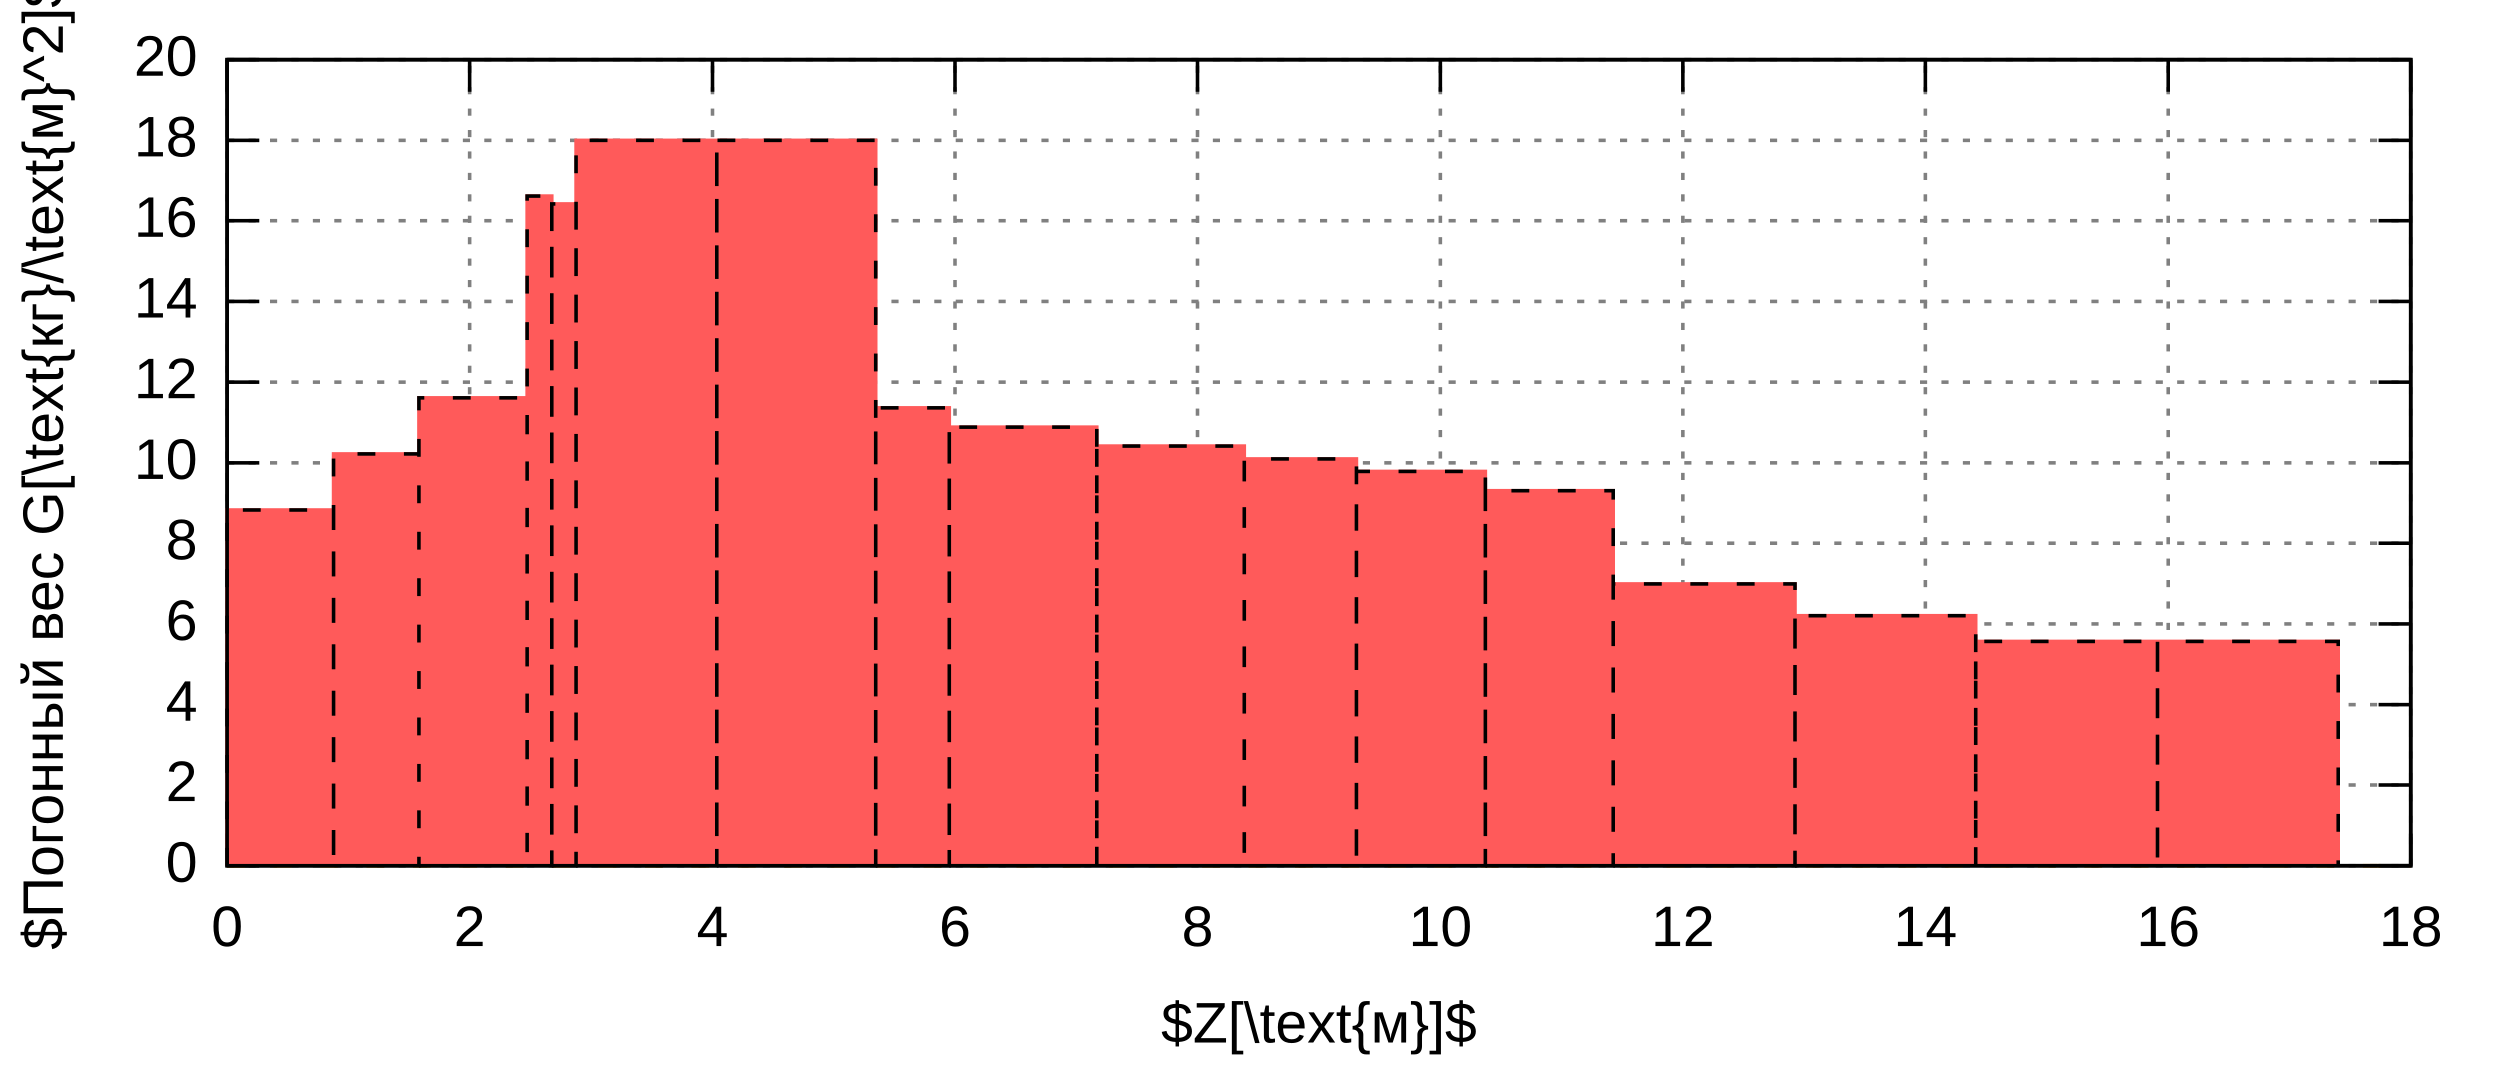
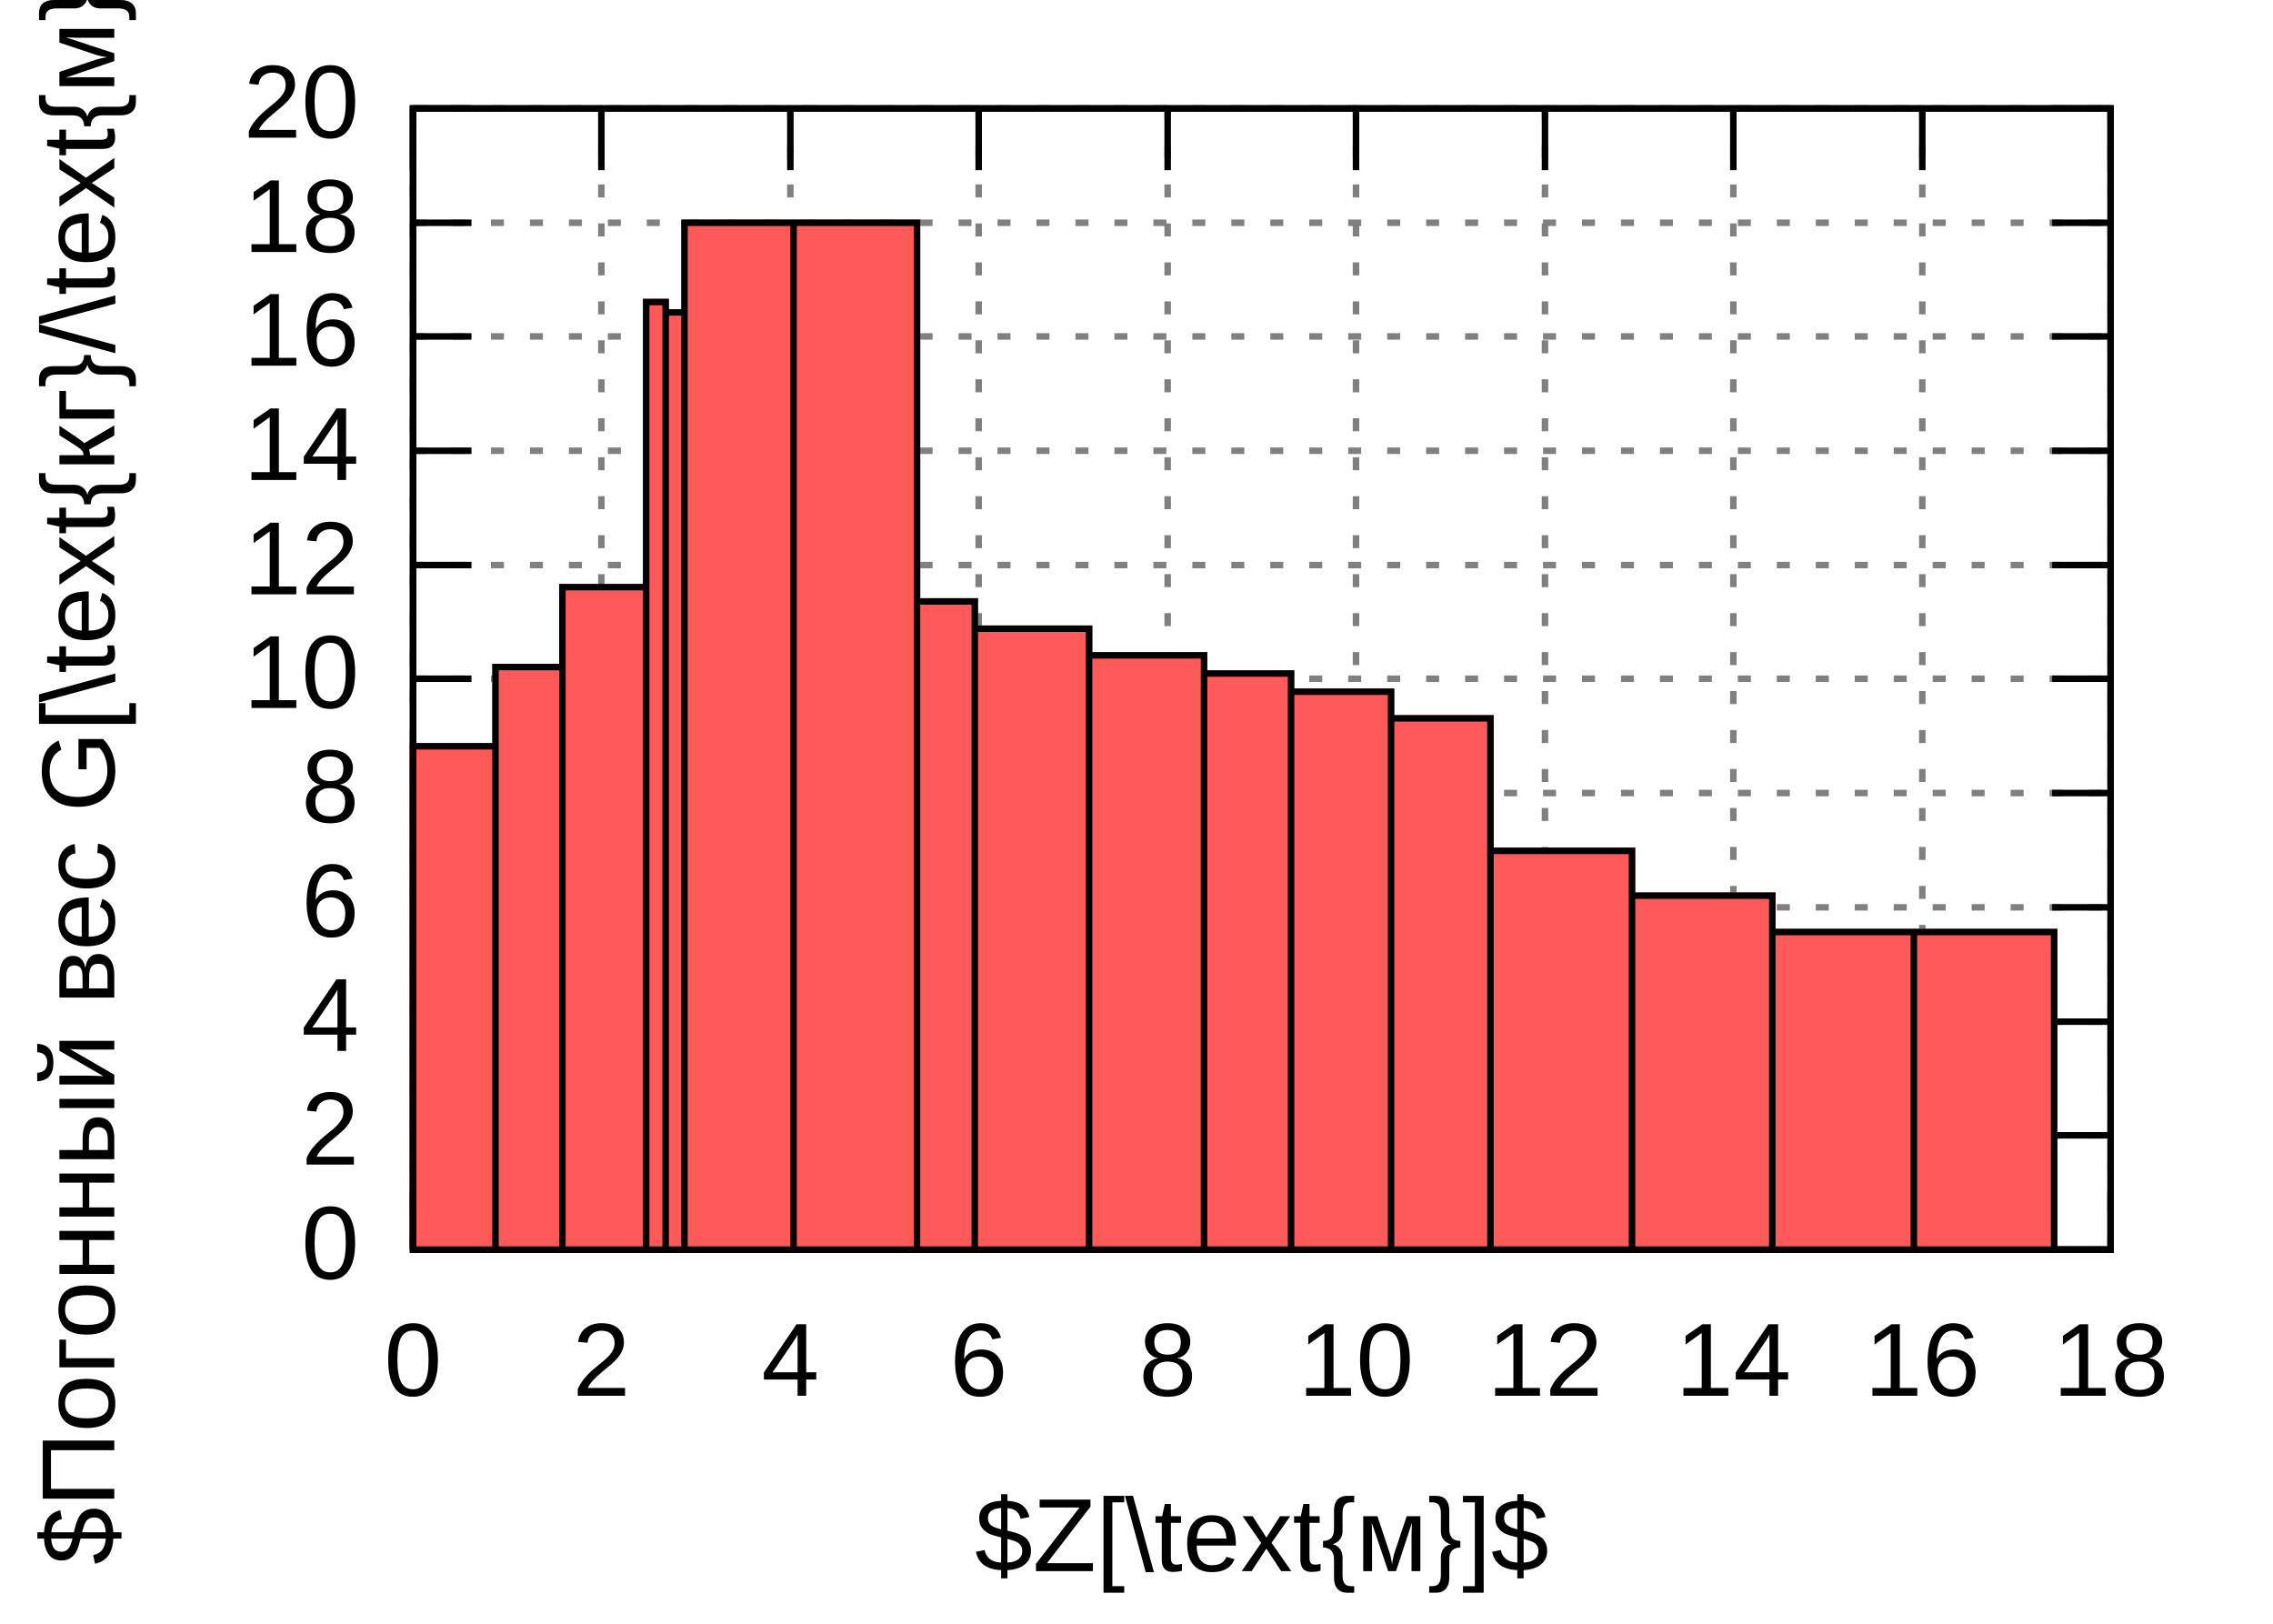
- <svg xmlns="http://www.w3.org/2000/svg" xmlns:xlink="http://www.w3.org/1999/xlink" width="700" height="300" viewBox="0 0 700 300">
+ <svg xmlns="http://www.w3.org/2000/svg" xmlns:xlink="http://www.w3.org/1999/xlink" width="350" height="250" viewBox="0 0 350 250">
  <g id="gnuplot_canvas">
-     <rect x="0" y="0" width="700" height="300" fill="none" />
+     <rect x="0" y="0" width="350" height="250" fill="none" />
    <defs>
      <circle id="gpDot" r="0.5" stroke-width="0.5" />
      <path id="gpPt0" stroke-width="0.222" stroke="currentColor" d="M-1,0 h2 M0,-1 v2" />
      <path id="gpPt1" stroke-width="0.222" stroke="currentColor" d="M-1,-1 L1,1 M1,-1 L-1,1" />
      <path id="gpPt2" stroke-width="0.222" stroke="currentColor" d="M-1,0 L1,0 M0,-1 L0,1 M-1,-1 L1,1 M-1,1 L1,-1" />
      <rect id="gpPt3" stroke-width="0.222" stroke="currentColor" x="-1" y="-1" width="2" height="2" />
      <rect id="gpPt4" stroke-width="0.222" stroke="currentColor" fill="currentColor" x="-1" y="-1" width="2" height="2" />
      <circle id="gpPt5" stroke-width="0.222" stroke="currentColor" cx="0" cy="0" r="1" />
      <use xlink:href="#gpPt5" id="gpPt6" fill="currentColor" stroke="none" />
      <path id="gpPt7" stroke-width="0.222" stroke="currentColor" d="M0,-1.33 L-1.33,0.67 L1.33,0.67 z" />
      <use xlink:href="#gpPt7" id="gpPt8" fill="currentColor" stroke="none" />
      <use xlink:href="#gpPt7" id="gpPt9" stroke="currentColor" transform="rotate(180)" />
      <use xlink:href="#gpPt9" id="gpPt10" fill="currentColor" stroke="none" />
      <use xlink:href="#gpPt3" id="gpPt11" stroke="currentColor" transform="rotate(45)" />
      <use xlink:href="#gpPt11" id="gpPt12" fill="currentColor" stroke="none" />
    </defs>
-     <g style="fill:none; color:white; stroke:black; stroke-width:1.00; stroke-linecap:butt; stroke-linejoin:miter">
+     <g style="fill:none; color:white; stroke:currentColor; stroke-width:1.00; stroke-linecap:butt; stroke-linejoin:miter">
</g>
    <g style="fill:none; color:black; stroke:currentColor; stroke-width:1.00; stroke-linecap:butt; stroke-linejoin:miter">
</g>
    <g style="fill:none; color:gray; stroke:currentColor; stroke-width:1.00; stroke-linecap:butt; stroke-linejoin:miter">
-       <path stroke="gray" stroke-dasharray=" 2,4" class="gridline" d="M63.6,242.4 L675.0,242.4  " />
-     </g>
-     <g style="fill:none; color:black; stroke:currentColor; stroke-width:1.00; stroke-linecap:butt; stroke-linejoin:miter">
-       <path stroke="black" d="M63.6,242.4 L72.6,242.4 M675.0,242.4 L666.0,242.4  " />
-       <g transform="translate(55.3,246.9)" style="stroke:none; fill:black; font-family:Arial; font-size:12.00pt; text-anchor:end">
+       <path stroke="gray" stroke-dasharray=" 2,4" class="gridline" d="M63.6,192.4 L325.0,192.4  h0.01" />
+     </g>
+     <g style="fill:none; color:black; stroke:currentColor; stroke-width:1.00; stroke-linecap:butt; stroke-linejoin:miter">
+       <path stroke="black" d="M63.6,192.4 L72.6,192.4 M325.0,192.4 L316.0,192.4  h0.01" />
+       <g transform="translate(55.3,196.9)" style="stroke:none; fill:black; font-family:Arial; font-size:12.00pt; text-anchor:end">
        <text> 0</text>
      </g>
    </g>
    <g style="fill:none; color:gray; stroke:currentColor; stroke-width:1.00; stroke-linecap:butt; stroke-linejoin:miter">
-       <path stroke="gray" stroke-dasharray=" 2,4" class="gridline" d="M63.6,219.8 L675.0,219.8  " />
-     </g>
-     <g style="fill:none; color:black; stroke:currentColor; stroke-width:1.00; stroke-linecap:butt; stroke-linejoin:miter">
-       <path stroke="black" d="M63.6,219.8 L72.6,219.8 M675.0,219.8 L666.0,219.8  " />
-       <g transform="translate(55.3,224.3)" style="stroke:none; fill:black; font-family:Arial; font-size:12.00pt; text-anchor:end">
+       <path stroke="gray" stroke-dasharray=" 2,4" class="gridline" d="M63.6,174.8 L325.0,174.8  h0.01" />
+     </g>
+     <g style="fill:none; color:black; stroke:currentColor; stroke-width:1.00; stroke-linecap:butt; stroke-linejoin:miter">
+       <path stroke="black" d="M63.6,174.8 L72.6,174.8 M325.0,174.8 L316.0,174.8  h0.01" />
+       <g transform="translate(55.3,179.3)" style="stroke:none; fill:black; font-family:Arial; font-size:12.00pt; text-anchor:end">
        <text> 2</text>
      </g>
    </g>
    <g style="fill:none; color:gray; stroke:currentColor; stroke-width:1.00; stroke-linecap:butt; stroke-linejoin:miter">
-       <path stroke="gray" stroke-dasharray=" 2,4" class="gridline" d="M63.6,197.3 L675.0,197.3  " />
-     </g>
-     <g style="fill:none; color:black; stroke:currentColor; stroke-width:1.00; stroke-linecap:butt; stroke-linejoin:miter">
-       <path stroke="black" d="M63.6,197.3 L72.6,197.3 M675.0,197.3 L666.0,197.3  " />
-       <g transform="translate(55.3,201.8)" style="stroke:none; fill:black; font-family:Arial; font-size:12.00pt; text-anchor:end">
+       <path stroke="gray" stroke-dasharray=" 2,4" class="gridline" d="M63.6,157.3 L325.0,157.3  h0.01" />
+     </g>
+     <g style="fill:none; color:black; stroke:currentColor; stroke-width:1.00; stroke-linecap:butt; stroke-linejoin:miter">
+       <path stroke="black" d="M63.6,157.3 L72.6,157.3 M325.0,157.3 L316.0,157.3  h0.01" />
+       <g transform="translate(55.3,161.8)" style="stroke:none; fill:black; font-family:Arial; font-size:12.00pt; text-anchor:end">
        <text> 4</text>
      </g>
    </g>
    <g style="fill:none; color:gray; stroke:currentColor; stroke-width:1.00; stroke-linecap:butt; stroke-linejoin:miter">
-       <path stroke="gray" stroke-dasharray=" 2,4" class="gridline" d="M63.6,174.7 L675.0,174.7  " />
-     </g>
-     <g style="fill:none; color:black; stroke:currentColor; stroke-width:1.00; stroke-linecap:butt; stroke-linejoin:miter">
-       <path stroke="black" d="M63.6,174.7 L72.6,174.7 M675.0,174.7 L666.0,174.7  " />
-       <g transform="translate(55.3,179.2)" style="stroke:none; fill:black; font-family:Arial; font-size:12.00pt; text-anchor:end">
+       <path stroke="gray" stroke-dasharray=" 2,4" class="gridline" d="M63.6,139.7 L325.0,139.7  h0.01" />
+     </g>
+     <g style="fill:none; color:black; stroke:currentColor; stroke-width:1.00; stroke-linecap:butt; stroke-linejoin:miter">
+       <path stroke="black" d="M63.6,139.7 L72.6,139.7 M325.0,139.7 L316.0,139.7  h0.01" />
+       <g transform="translate(55.3,144.2)" style="stroke:none; fill:black; font-family:Arial; font-size:12.00pt; text-anchor:end">
        <text> 6</text>
      </g>
    </g>
    <g style="fill:none; color:gray; stroke:currentColor; stroke-width:1.00; stroke-linecap:butt; stroke-linejoin:miter">
-       <path stroke="gray" stroke-dasharray=" 2,4" class="gridline" d="M63.6,152.1 L675.0,152.1  " />
-     </g>
-     <g style="fill:none; color:black; stroke:currentColor; stroke-width:1.00; stroke-linecap:butt; stroke-linejoin:miter">
-       <path stroke="black" d="M63.6,152.1 L72.6,152.1 M675.0,152.1 L666.0,152.1  " />
-       <g transform="translate(55.3,156.6)" style="stroke:none; fill:black; font-family:Arial; font-size:12.00pt; text-anchor:end">
+       <path stroke="gray" stroke-dasharray=" 2,4" class="gridline" d="M63.6,122.1 L325.0,122.1  h0.01" />
+     </g>
+     <g style="fill:none; color:black; stroke:currentColor; stroke-width:1.00; stroke-linecap:butt; stroke-linejoin:miter">
+       <path stroke="black" d="M63.6,122.1 L72.6,122.1 M325.0,122.1 L316.0,122.1  h0.01" />
+       <g transform="translate(55.3,126.6)" style="stroke:none; fill:black; font-family:Arial; font-size:12.00pt; text-anchor:end">
        <text> 8</text>
      </g>
    </g>
    <g style="fill:none; color:gray; stroke:currentColor; stroke-width:1.00; stroke-linecap:butt; stroke-linejoin:miter">
-       <path stroke="gray" stroke-dasharray=" 2,4" class="gridline" d="M63.6,129.6 L675.0,129.6  " />
-     </g>
-     <g style="fill:none; color:black; stroke:currentColor; stroke-width:1.00; stroke-linecap:butt; stroke-linejoin:miter">
-       <path stroke="black" d="M63.6,129.6 L72.6,129.6 M675.0,129.6 L666.0,129.6  " />
-       <g transform="translate(55.3,134.1)" style="stroke:none; fill:black; font-family:Arial; font-size:12.00pt; text-anchor:end">
+       <path stroke="gray" stroke-dasharray=" 2,4" class="gridline" d="M63.6,104.5 L325.0,104.5  h0.01" />
+     </g>
+     <g style="fill:none; color:black; stroke:currentColor; stroke-width:1.00; stroke-linecap:butt; stroke-linejoin:miter">
+       <path stroke="black" d="M63.6,104.5 L72.6,104.5 M325.0,104.5 L316.0,104.5  h0.01" />
+       <g transform="translate(55.3,109.0)" style="stroke:none; fill:black; font-family:Arial; font-size:12.00pt; text-anchor:end">
        <text> 10</text>
      </g>
    </g>
    <g style="fill:none; color:gray; stroke:currentColor; stroke-width:1.00; stroke-linecap:butt; stroke-linejoin:miter">
-       <path stroke="gray" stroke-dasharray=" 2,4" class="gridline" d="M63.6,107.0 L675.0,107.0  " />
-     </g>
-     <g style="fill:none; color:black; stroke:currentColor; stroke-width:1.00; stroke-linecap:butt; stroke-linejoin:miter">
-       <path stroke="black" d="M63.6,107.0 L72.6,107.0 M675.0,107.0 L666.0,107.0  " />
-       <g transform="translate(55.3,111.5)" style="stroke:none; fill:black; font-family:Arial; font-size:12.00pt; text-anchor:end">
+       <path stroke="gray" stroke-dasharray=" 2,4" class="gridline" d="M63.6,87.0 L325.0,87.0  h0.01" />
+     </g>
+     <g style="fill:none; color:black; stroke:currentColor; stroke-width:1.00; stroke-linecap:butt; stroke-linejoin:miter">
+       <path stroke="black" d="M63.6,87.0 L72.6,87.0 M325.0,87.0 L316.0,87.0  h0.01" />
+       <g transform="translate(55.3,91.5)" style="stroke:none; fill:black; font-family:Arial; font-size:12.00pt; text-anchor:end">
        <text> 12</text>
      </g>
    </g>
    <g style="fill:none; color:gray; stroke:currentColor; stroke-width:1.00; stroke-linecap:butt; stroke-linejoin:miter">
-       <path stroke="gray" stroke-dasharray=" 2,4" class="gridline" d="M63.6,84.4 L675.0,84.4  " />
-     </g>
-     <g style="fill:none; color:black; stroke:currentColor; stroke-width:1.00; stroke-linecap:butt; stroke-linejoin:miter">
-       <path stroke="black" d="M63.6,84.4 L72.6,84.4 M675.0,84.4 L666.0,84.4  " />
-       <g transform="translate(55.3,88.9)" style="stroke:none; fill:black; font-family:Arial; font-size:12.00pt; text-anchor:end">
+       <path stroke="gray" stroke-dasharray=" 2,4" class="gridline" d="M63.6,69.4 L325.0,69.4  h0.01" />
+     </g>
+     <g style="fill:none; color:black; stroke:currentColor; stroke-width:1.00; stroke-linecap:butt; stroke-linejoin:miter">
+       <path stroke="black" d="M63.6,69.4 L72.6,69.4 M325.0,69.4 L316.0,69.4  h0.01" />
+       <g transform="translate(55.3,73.9)" style="stroke:none; fill:black; font-family:Arial; font-size:12.00pt; text-anchor:end">
        <text> 14</text>
      </g>
    </g>
    <g style="fill:none; color:gray; stroke:currentColor; stroke-width:1.00; stroke-linecap:butt; stroke-linejoin:miter">
-       <path stroke="gray" stroke-dasharray=" 2,4" class="gridline" d="M63.6,61.8 L675.0,61.8  " />
-     </g>
-     <g style="fill:none; color:black; stroke:currentColor; stroke-width:1.00; stroke-linecap:butt; stroke-linejoin:miter">
-       <path stroke="black" d="M63.6,61.8 L72.6,61.8 M675.0,61.8 L666.0,61.8  " />
-       <g transform="translate(55.3,66.3)" style="stroke:none; fill:black; font-family:Arial; font-size:12.00pt; text-anchor:end">
+       <path stroke="gray" stroke-dasharray=" 2,4" class="gridline" d="M63.6,51.8 L325.0,51.8  h0.01" />
+     </g>
+     <g style="fill:none; color:black; stroke:currentColor; stroke-width:1.00; stroke-linecap:butt; stroke-linejoin:miter">
+       <path stroke="black" d="M63.6,51.8 L72.6,51.8 M325.0,51.8 L316.0,51.8  h0.01" />
+       <g transform="translate(55.3,56.3)" style="stroke:none; fill:black; font-family:Arial; font-size:12.00pt; text-anchor:end">
        <text> 16</text>
      </g>
    </g>
    <g style="fill:none; color:gray; stroke:currentColor; stroke-width:1.00; stroke-linecap:butt; stroke-linejoin:miter">
-       <path stroke="gray" stroke-dasharray=" 2,4" class="gridline" d="M63.6,39.3 L675.0,39.3  " />
-     </g>
-     <g style="fill:none; color:black; stroke:currentColor; stroke-width:1.00; stroke-linecap:butt; stroke-linejoin:miter">
-       <path stroke="black" d="M63.6,39.3 L72.6,39.3 M675.0,39.3 L666.0,39.3  " />
-       <g transform="translate(55.3,43.8)" style="stroke:none; fill:black; font-family:Arial; font-size:12.00pt; text-anchor:end">
+       <path stroke="gray" stroke-dasharray=" 2,4" class="gridline" d="M63.6,34.3 L325.0,34.3  h0.01" />
+     </g>
+     <g style="fill:none; color:black; stroke:currentColor; stroke-width:1.00; stroke-linecap:butt; stroke-linejoin:miter">
+       <path stroke="black" d="M63.6,34.3 L72.6,34.3 M325.0,34.3 L316.0,34.3  h0.01" />
+       <g transform="translate(55.3,38.8)" style="stroke:none; fill:black; font-family:Arial; font-size:12.00pt; text-anchor:end">
        <text> 18</text>
      </g>
    </g>
    <g style="fill:none; color:gray; stroke:currentColor; stroke-width:1.00; stroke-linecap:butt; stroke-linejoin:miter">
-       <path stroke="gray" stroke-dasharray=" 2,4" class="gridline" d="M63.6,16.7 L675.0,16.7  " />
-     </g>
-     <g style="fill:none; color:black; stroke:currentColor; stroke-width:1.00; stroke-linecap:butt; stroke-linejoin:miter">
-       <path stroke="black" d="M63.6,16.7 L72.6,16.7 M675.0,16.7 L666.0,16.7  " />
+       <path stroke="gray" stroke-dasharray=" 2,4" class="gridline" d="M63.6,16.7 L325.0,16.7  h0.01" />
+     </g>
+     <g style="fill:none; color:black; stroke:currentColor; stroke-width:1.00; stroke-linecap:butt; stroke-linejoin:miter">
+       <path stroke="black" d="M63.6,16.7 L72.6,16.7 M325.0,16.7 L316.0,16.7  h0.01" />
      <g transform="translate(55.3,21.2)" style="stroke:none; fill:black; font-family:Arial; font-size:12.00pt; text-anchor:end">
        <text> 20</text>
      </g>
    </g>
    <g style="fill:none; color:gray; stroke:currentColor; stroke-width:1.00; stroke-linecap:butt; stroke-linejoin:miter">
-       <path stroke="gray" stroke-dasharray=" 2,4" class="gridline" d="M63.6,242.4 L63.6,16.7  " />
-     </g>
-     <g style="fill:none; color:black; stroke:currentColor; stroke-width:1.00; stroke-linecap:butt; stroke-linejoin:miter">
-       <path stroke="black" d="M63.6,242.4 L63.6,233.4 M63.6,16.7 L63.6,25.7  " />
-       <g transform="translate(63.6,264.9)" style="stroke:none; fill:black; font-family:Arial; font-size:12.00pt; text-anchor:middle">
+       <path stroke="gray" stroke-dasharray=" 2,4" class="gridline" d="M63.6,192.4 L63.6,16.7  h0.01" />
+     </g>
+     <g style="fill:none; color:black; stroke:currentColor; stroke-width:1.00; stroke-linecap:butt; stroke-linejoin:miter">
+       <path stroke="black" d="M63.6,192.4 L63.6,183.4 M63.6,16.7 L63.6,25.7  h0.01" />
+       <g transform="translate(63.6,214.9)" style="stroke:none; fill:black; font-family:Arial; font-size:12.00pt; text-anchor:middle">
        <text> 0</text>
      </g>
    </g>
    <g style="fill:none; color:gray; stroke:currentColor; stroke-width:1.00; stroke-linecap:butt; stroke-linejoin:miter">
-       <path stroke="gray" stroke-dasharray=" 2,4" class="gridline" d="M131.5,242.4 L131.5,16.7  " />
-     </g>
-     <g style="fill:none; color:black; stroke:currentColor; stroke-width:1.00; stroke-linecap:butt; stroke-linejoin:miter">
-       <path stroke="black" d="M131.5,242.4 L131.5,233.4 M131.5,16.7 L131.5,25.7  " />
-       <g transform="translate(131.5,264.9)" style="stroke:none; fill:black; font-family:Arial; font-size:12.00pt; text-anchor:middle">
+       <path stroke="gray" stroke-dasharray=" 2,4" class="gridline" d="M92.6,192.4 L92.6,16.7  h0.01" />
+     </g>
+     <g style="fill:none; color:black; stroke:currentColor; stroke-width:1.00; stroke-linecap:butt; stroke-linejoin:miter">
+       <path stroke="black" d="M92.6,192.4 L92.6,183.4 M92.6,16.7 L92.6,25.7  h0.01" />
+       <g transform="translate(92.6,214.9)" style="stroke:none; fill:black; font-family:Arial; font-size:12.00pt; text-anchor:middle">
        <text> 2</text>
      </g>
    </g>
    <g style="fill:none; color:gray; stroke:currentColor; stroke-width:1.00; stroke-linecap:butt; stroke-linejoin:miter">
-       <path stroke="gray" stroke-dasharray=" 2,4" class="gridline" d="M199.5,242.4 L199.5,16.7  " />
-     </g>
-     <g style="fill:none; color:black; stroke:currentColor; stroke-width:1.00; stroke-linecap:butt; stroke-linejoin:miter">
-       <path stroke="black" d="M199.5,242.4 L199.5,233.4 M199.5,16.7 L199.5,25.7  " />
-       <g transform="translate(199.5,264.9)" style="stroke:none; fill:black; font-family:Arial; font-size:12.00pt; text-anchor:middle">
+       <path stroke="gray" stroke-dasharray=" 2,4" class="gridline" d="M121.7,192.4 L121.7,16.7  h0.01" />
+     </g>
+     <g style="fill:none; color:black; stroke:currentColor; stroke-width:1.00; stroke-linecap:butt; stroke-linejoin:miter">
+       <path stroke="black" d="M121.7,192.4 L121.7,183.4 M121.7,16.7 L121.7,25.7  h0.01" />
+       <g transform="translate(121.7,214.9)" style="stroke:none; fill:black; font-family:Arial; font-size:12.00pt; text-anchor:middle">
        <text> 4</text>
      </g>
    </g>
    <g style="fill:none; color:gray; stroke:currentColor; stroke-width:1.00; stroke-linecap:butt; stroke-linejoin:miter">
-       <path stroke="gray" stroke-dasharray=" 2,4" class="gridline" d="M267.4,242.4 L267.4,16.7  " />
-     </g>
-     <g style="fill:none; color:black; stroke:currentColor; stroke-width:1.00; stroke-linecap:butt; stroke-linejoin:miter">
-       <path stroke="black" d="M267.4,242.4 L267.4,233.4 M267.4,16.7 L267.4,25.7  " />
-       <g transform="translate(267.4,264.9)" style="stroke:none; fill:black; font-family:Arial; font-size:12.00pt; text-anchor:middle">
+       <path stroke="gray" stroke-dasharray=" 2,4" class="gridline" d="M150.7,192.4 L150.7,16.7  h0.01" />
+     </g>
+     <g style="fill:none; color:black; stroke:currentColor; stroke-width:1.00; stroke-linecap:butt; stroke-linejoin:miter">
+       <path stroke="black" d="M150.7,192.4 L150.7,183.4 M150.7,16.7 L150.7,25.7  h0.01" />
+       <g transform="translate(150.7,214.9)" style="stroke:none; fill:black; font-family:Arial; font-size:12.00pt; text-anchor:middle">
        <text> 6</text>
      </g>
    </g>
    <g style="fill:none; color:gray; stroke:currentColor; stroke-width:1.00; stroke-linecap:butt; stroke-linejoin:miter">
-       <path stroke="gray" stroke-dasharray=" 2,4" class="gridline" d="M335.3,242.4 L335.3,16.7  " />
-     </g>
-     <g style="fill:none; color:black; stroke:currentColor; stroke-width:1.00; stroke-linecap:butt; stroke-linejoin:miter">
-       <path stroke="black" d="M335.3,242.4 L335.3,233.4 M335.3,16.7 L335.3,25.7  " />
-       <g transform="translate(335.3,264.9)" style="stroke:none; fill:black; font-family:Arial; font-size:12.00pt; text-anchor:middle">
+       <path stroke="gray" stroke-dasharray=" 2,4" class="gridline" d="M179.8,192.4 L179.8,16.7  h0.01" />
+     </g>
+     <g style="fill:none; color:black; stroke:currentColor; stroke-width:1.00; stroke-linecap:butt; stroke-linejoin:miter">
+       <path stroke="black" d="M179.8,192.4 L179.8,183.4 M179.8,16.7 L179.8,25.7  h0.01" />
+       <g transform="translate(179.8,214.9)" style="stroke:none; fill:black; font-family:Arial; font-size:12.00pt; text-anchor:middle">
        <text> 8</text>
      </g>
    </g>
    <g style="fill:none; color:gray; stroke:currentColor; stroke-width:1.00; stroke-linecap:butt; stroke-linejoin:miter">
-       <path stroke="gray" stroke-dasharray=" 2,4" class="gridline" d="M403.3,242.4 L403.3,16.7  " />
-     </g>
-     <g style="fill:none; color:black; stroke:currentColor; stroke-width:1.00; stroke-linecap:butt; stroke-linejoin:miter">
-       <path stroke="black" d="M403.3,242.4 L403.3,233.4 M403.3,16.7 L403.3,25.7  " />
-       <g transform="translate(403.3,264.9)" style="stroke:none; fill:black; font-family:Arial; font-size:12.00pt; text-anchor:middle">
+       <path stroke="gray" stroke-dasharray=" 2,4" class="gridline" d="M208.8,192.4 L208.8,16.7  h0.01" />
+     </g>
+     <g style="fill:none; color:black; stroke:currentColor; stroke-width:1.00; stroke-linecap:butt; stroke-linejoin:miter">
+       <path stroke="black" d="M208.8,192.4 L208.8,183.4 M208.8,16.7 L208.8,25.7  h0.01" />
+       <g transform="translate(208.8,214.9)" style="stroke:none; fill:black; font-family:Arial; font-size:12.00pt; text-anchor:middle">
        <text> 10</text>
      </g>
    </g>
    <g style="fill:none; color:gray; stroke:currentColor; stroke-width:1.00; stroke-linecap:butt; stroke-linejoin:miter">
-       <path stroke="gray" stroke-dasharray=" 2,4" class="gridline" d="M471.2,242.4 L471.2,16.7  " />
-     </g>
-     <g style="fill:none; color:black; stroke:currentColor; stroke-width:1.00; stroke-linecap:butt; stroke-linejoin:miter">
-       <path stroke="black" d="M471.2,242.4 L471.2,233.4 M471.2,16.7 L471.2,25.7  " />
-       <g transform="translate(471.2,264.9)" style="stroke:none; fill:black; font-family:Arial; font-size:12.00pt; text-anchor:middle">
+       <path stroke="gray" stroke-dasharray=" 2,4" class="gridline" d="M237.9,192.4 L237.9,16.7  h0.01" />
+     </g>
+     <g style="fill:none; color:black; stroke:currentColor; stroke-width:1.00; stroke-linecap:butt; stroke-linejoin:miter">
+       <path stroke="black" d="M237.9,192.4 L237.9,183.4 M237.9,16.7 L237.9,25.7  h0.01" />
+       <g transform="translate(237.9,214.9)" style="stroke:none; fill:black; font-family:Arial; font-size:12.00pt; text-anchor:middle">
        <text> 12</text>
      </g>
    </g>
    <g style="fill:none; color:gray; stroke:currentColor; stroke-width:1.00; stroke-linecap:butt; stroke-linejoin:miter">
-       <path stroke="gray" stroke-dasharray=" 2,4" class="gridline" d="M539.1,242.4 L539.1,16.7  " />
-     </g>
-     <g style="fill:none; color:black; stroke:currentColor; stroke-width:1.00; stroke-linecap:butt; stroke-linejoin:miter">
-       <path stroke="black" d="M539.1,242.4 L539.1,233.4 M539.1,16.7 L539.1,25.7  " />
-       <g transform="translate(539.1,264.9)" style="stroke:none; fill:black; font-family:Arial; font-size:12.00pt; text-anchor:middle">
+       <path stroke="gray" stroke-dasharray=" 2,4" class="gridline" d="M266.9,192.4 L266.9,16.7  h0.01" />
+     </g>
+     <g style="fill:none; color:black; stroke:currentColor; stroke-width:1.00; stroke-linecap:butt; stroke-linejoin:miter">
+       <path stroke="black" d="M266.9,192.4 L266.9,183.4 M266.9,16.7 L266.9,25.7  h0.01" />
+       <g transform="translate(266.9,214.9)" style="stroke:none; fill:black; font-family:Arial; font-size:12.00pt; text-anchor:middle">
        <text> 14</text>
      </g>
    </g>
    <g style="fill:none; color:gray; stroke:currentColor; stroke-width:1.00; stroke-linecap:butt; stroke-linejoin:miter">
-       <path stroke="gray" stroke-dasharray=" 2,4" class="gridline" d="M607.1,242.4 L607.1,16.7  " />
-     </g>
-     <g style="fill:none; color:black; stroke:currentColor; stroke-width:1.00; stroke-linecap:butt; stroke-linejoin:miter">
-       <path stroke="black" d="M607.1,242.4 L607.1,233.4 M607.1,16.7 L607.1,25.7  " />
-       <g transform="translate(607.1,264.9)" style="stroke:none; fill:black; font-family:Arial; font-size:12.00pt; text-anchor:middle">
+       <path stroke="gray" stroke-dasharray=" 2,4" class="gridline" d="M296.0,192.4 L296.0,16.7  h0.01" />
+     </g>
+     <g style="fill:none; color:black; stroke:currentColor; stroke-width:1.00; stroke-linecap:butt; stroke-linejoin:miter">
+       <path stroke="black" d="M296.0,192.4 L296.0,183.4 M296.0,16.7 L296.0,25.7  h0.01" />
+       <g transform="translate(296.0,214.9)" style="stroke:none; fill:black; font-family:Arial; font-size:12.00pt; text-anchor:middle">
        <text> 16</text>
      </g>
    </g>
    <g style="fill:none; color:gray; stroke:currentColor; stroke-width:1.00; stroke-linecap:butt; stroke-linejoin:miter">
-       <path stroke="gray" stroke-dasharray=" 2,4" class="gridline" d="M675.0,242.4 L675.0,16.7  " />
-     </g>
-     <g style="fill:none; color:black; stroke:currentColor; stroke-width:1.00; stroke-linecap:butt; stroke-linejoin:miter">
-       <path stroke="black" d="M675.0,242.4 L675.0,233.4 M675.0,16.7 L675.0,25.7  " />
-       <g transform="translate(675.0,264.9)" style="stroke:none; fill:black; font-family:Arial; font-size:12.00pt; text-anchor:middle">
+       <path stroke="gray" stroke-dasharray=" 2,4" class="gridline" d="M325.0,192.4 L325.0,16.7  h0.01" />
+     </g>
+     <g style="fill:none; color:black; stroke:currentColor; stroke-width:1.00; stroke-linecap:butt; stroke-linejoin:miter">
+       <path stroke="black" d="M325.0,192.4 L325.0,183.4 M325.0,16.7 L325.0,25.7  h0.01" />
+       <g transform="translate(325.0,214.9)" style="stroke:none; fill:black; font-family:Arial; font-size:12.00pt; text-anchor:middle">
        <text> 18</text>
      </g>
    </g>
    <g style="fill:none; color:#FF9900; stroke:currentColor; stroke-width:1.00; stroke-linecap:butt; stroke-linejoin:miter">
-       <path stroke="#FF9900" stroke-dasharray=" 5,8" d="M63.6,242.4 L675.0,242.4  " />
-     </g>
-     <g style="fill:none; color:black; stroke:currentColor; stroke-width:1.00; stroke-linecap:butt; stroke-linejoin:miter">
-       <path stroke="black" d="M63.6,16.7 L63.6,242.4 L675.0,242.4 L675.0,16.7 L63.6,16.7 Z  " />
-       <g transform="translate(17.6,129.6) rotate(270)" style="stroke:none; fill:black; font-family:Arial; font-size:12.00pt; text-anchor:middle">
+       <path stroke="#FF9900" d="M63.6,192.4 L325.0,192.4  h0.01" />
+     </g>
+     <g style="fill:none; color:black; stroke:currentColor; stroke-width:1.00; stroke-linecap:butt; stroke-linejoin:miter">
+       <path stroke="black" d="M63.6,16.7 L63.6,192.4 L325.0,192.4 L325.0,16.7 L63.6,16.7 Z  h0.01" />
+       <g transform="translate(17.6,104.6) rotate(270)" style="stroke:none; fill:black; font-family:Arial; font-size:12.00pt; text-anchor:middle">
        <text>$Погонный вес G[\text{кг}/\text{м}^2]$</text>
      </g>
-       <g transform="translate(369.3,291.9)" style="stroke:none; fill:black; font-family:Arial; font-size:12.00pt; text-anchor:middle">
+       <g transform="translate(194.3,241.9)" style="stroke:none; fill:black; font-family:Arial; font-size:12.00pt; text-anchor:middle">
        <text>$Z[\text{м}]$</text>
      </g>
    </g>
    <g id="gnuplot_plot_1">
      <g style="fill:none; color:red; stroke:currentColor; stroke-width:1.00; stroke-linecap:butt; stroke-linejoin:miter">
        <g style="stroke:none; shape-rendering:crispEdges">
-           <polygon fill="rgb(255,  90,  90)" points="63.6,242.4 63.6,242.4 63.6,142.8 93.4,142.8 93.4,242.4 93.4,127.1 117.3,127.1 117.3,242.4 117.3,111.4 147.6,111.4 147.6,242.4 147.6,54.9 154.5,54.9 154.5,242.4 154.5,57.1 161.3,57.1 161.3,242.4 161.3,39.3 200.7,39.3 200.7,242.4 200.7,39.3 245.2,39.3 245.2,242.4 245.2,114.2 265.8,114.2 265.8,242.4 265.8,119.6 307.1,119.6 307.1,242.4 307.1,124.9 348.4,124.9 348.4,242.4 348.4,128.5 379.8,128.5 379.8,242.4 379.8,132.0 415.9,132.0 415.9,242.4 415.9,137.4 451.7,137.4 451.7,242.4 451.7,163.5 502.6,163.5 502.6,242.4 502.6,172.4 553.2,172.4 553.2,242.4 553.2,179.6 604.1,179.6 604.1,242.4 604.1,179.6 654.7,179.6 654.7,242.4 " />
+           <polygon fill="rgb(255,  90,  90)" points="63.6,192.4 63.6,192.4 63.6,114.9 76.3,114.9 76.3,192.4 76.3,102.7 86.6,102.7 86.6,192.4 86.6,90.4 99.5,90.4 99.5,192.4 99.5,46.5 102.5,46.5 102.5,192.4 102.5,48.1 105.4,48.1 105.4,192.4 105.4,34.3 122.2,34.3 122.2,192.4 122.2,34.3 141.2,34.3 141.2,192.4 141.2,92.6 150.1,92.6 150.1,192.4 150.1,96.8 167.7,96.8 167.7,192.4 167.7,100.9 185.4,100.9 185.4,192.4 185.4,103.7 198.8,103.7 198.8,192.4 198.8,106.5 214.2,106.5 214.2,192.4 214.2,110.6 229.5,110.6 229.5,192.4 229.5,131.0 251.3,131.0 251.3,192.4 251.3,137.9 272.9,137.9 272.9,192.4 272.9,143.5 294.7,143.5 294.7,192.4 294.7,143.5 316.3,143.5 316.3,192.4 " />
        </g>
-         <path stroke="rgb(255,  90,  90)" d="M63.6,242.4 L63.6,142.8 L93.4,142.8 L93.4,242.4 L93.4,127.1 L117.3,127.1 L117.3,242.4 L117.3,111.4    L147.6,111.4 L147.6,242.4 L147.6,54.9 L154.5,54.9 L154.5,242.4 L154.5,57.1 L161.3,57.1 L161.3,242.4    L161.3,39.3 L200.7,39.3 L200.7,242.4 L200.7,39.3 L245.2,39.3 L245.2,242.4 L245.2,114.2 L265.8,114.2    L265.8,242.4 L265.8,119.6 L307.1,119.6 L307.1,242.4 L307.1,124.9 L348.4,124.9 L348.4,242.4 L348.4,128.5    L379.8,128.5 L379.8,242.4 L379.8,132.0 L415.9,132.0 L415.9,242.4 L415.9,137.4 L451.7,137.4 L451.7,242.4    L451.7,163.5 L502.6,163.5 L502.6,242.4 L502.6,172.4 L553.2,172.4 L553.2,242.4 L553.2,179.6 L604.1,179.6    L604.1,242.4 L604.1,179.6 L654.7,179.6 L654.7,242.4  " />
+         <path stroke="rgb(255,  90,  90)" d="M63.6,192.4 L63.6,114.9 L76.3,114.9 L76.3,192.4 L76.3,102.7 L86.6,102.7 L86.6,192.4 L86.6,90.4    L99.5,90.4 L99.5,192.4 L99.5,46.5 L102.5,46.5 L102.5,192.4 L102.5,48.1 L105.4,48.1 L105.4,192.4    L105.4,34.3 L122.2,34.3 L122.2,192.4 L122.2,34.3 L141.2,34.3 L141.2,192.4 L141.2,92.6 L150.1,92.6    L150.1,192.4 L150.1,96.8 L167.7,96.8 L167.7,192.4 L167.7,100.9 L185.4,100.9 L185.4,192.4 L185.4,103.7    L198.8,103.7 L198.8,192.4 L198.8,106.5 L214.2,106.5 L214.2,192.4 L214.2,110.6 L229.5,110.6 L229.5,192.4    L229.5,131.0 L251.3,131.0 L251.3,192.4 L251.3,137.9 L272.9,137.9 L272.9,192.4 L272.9,143.5 L294.7,143.5    L294.7,192.4 L294.7,143.5 L316.3,143.5 L316.3,192.4  h0.01" />
      </g>
    </g>
    <g id="gnuplot_plot_2">
      <g style="fill:none; color:green; stroke:currentColor; stroke-width:1.00; stroke-linecap:butt; stroke-linejoin:miter">
-         <path stroke="rgb(  0,   0,   0)" stroke-dasharray=" 5,8" d="M63.6,242.4 L63.6,142.8 L93.4,142.8 L93.4,242.4 L93.4,127.1 L117.3,127.1 L117.3,242.4 L117.3,111.4    L147.6,111.4 L147.6,242.4 L147.6,54.9 L154.5,54.9 L154.5,242.4 L154.5,57.1 L161.3,57.1 L161.3,242.4    L161.3,39.3 L200.7,39.3 L200.7,242.4 L200.7,39.3 L245.2,39.3 L245.2,242.4 L245.2,114.2 L265.8,114.2    L265.8,242.4 L265.8,119.6 L307.1,119.6 L307.1,242.4 L307.1,124.9 L348.4,124.9 L348.4,242.4 L348.4,128.5    L379.8,128.5 L379.8,242.4 L379.8,132.0 L415.9,132.0 L415.9,242.4 L415.9,137.4 L451.7,137.4 L451.7,242.4    L451.7,163.5 L502.6,163.5 L502.6,242.4 L502.6,172.4 L553.2,172.4 L553.2,242.4 L553.2,179.6 L604.1,179.6    L604.1,242.4 L604.1,179.6 L654.7,179.6 L654.7,242.4  " />
-       </g>
-     </g>
-     <g style="fill:none; color:black; stroke:currentColor; stroke-width:1.00; stroke-linecap:butt; stroke-linejoin:miter">
-       <path stroke="black" d="M63.6,16.7 L63.6,242.4 L675.0,242.4 L675.0,16.7 L63.6,16.7 Z  " />
+         <path stroke="rgb(  0,   0,   0)" d="M63.6,192.4 L63.6,114.9 L76.3,114.9 L76.3,192.4 L76.3,102.7 L86.6,102.7 L86.6,192.4 L86.6,90.4    L99.5,90.4 L99.5,192.4 L99.5,46.5 L102.5,46.5 L102.5,192.4 L102.5,48.1 L105.4,48.1 L105.4,192.4    L105.4,34.3 L122.2,34.3 L122.2,192.4 L122.2,34.3 L141.2,34.3 L141.2,192.4 L141.2,92.6 L150.1,92.6    L150.1,192.4 L150.1,96.8 L167.7,96.8 L167.7,192.4 L167.7,100.9 L185.4,100.9 L185.4,192.4 L185.4,103.7    L198.8,103.7 L198.8,192.4 L198.8,106.5 L214.2,106.5 L214.2,192.4 L214.2,110.6 L229.5,110.6 L229.5,192.4    L229.5,131.0 L251.3,131.0 L251.3,192.4 L251.3,137.9 L272.9,137.9 L272.9,192.4 L272.9,143.5 L294.7,143.5    L294.7,192.4 L294.7,143.5 L316.3,143.5 L316.3,192.4  h0.01" />
+       </g>
+     </g>
+     <g style="fill:none; color:black; stroke:currentColor; stroke-width:1.00; stroke-linecap:butt; stroke-linejoin:miter">
+       <path stroke="black" d="M63.6,16.7 L63.6,192.4 L325.0,192.4 L325.0,16.7 L63.6,16.7 Z  h0.01" />
    </g>
  </g>
</svg>
